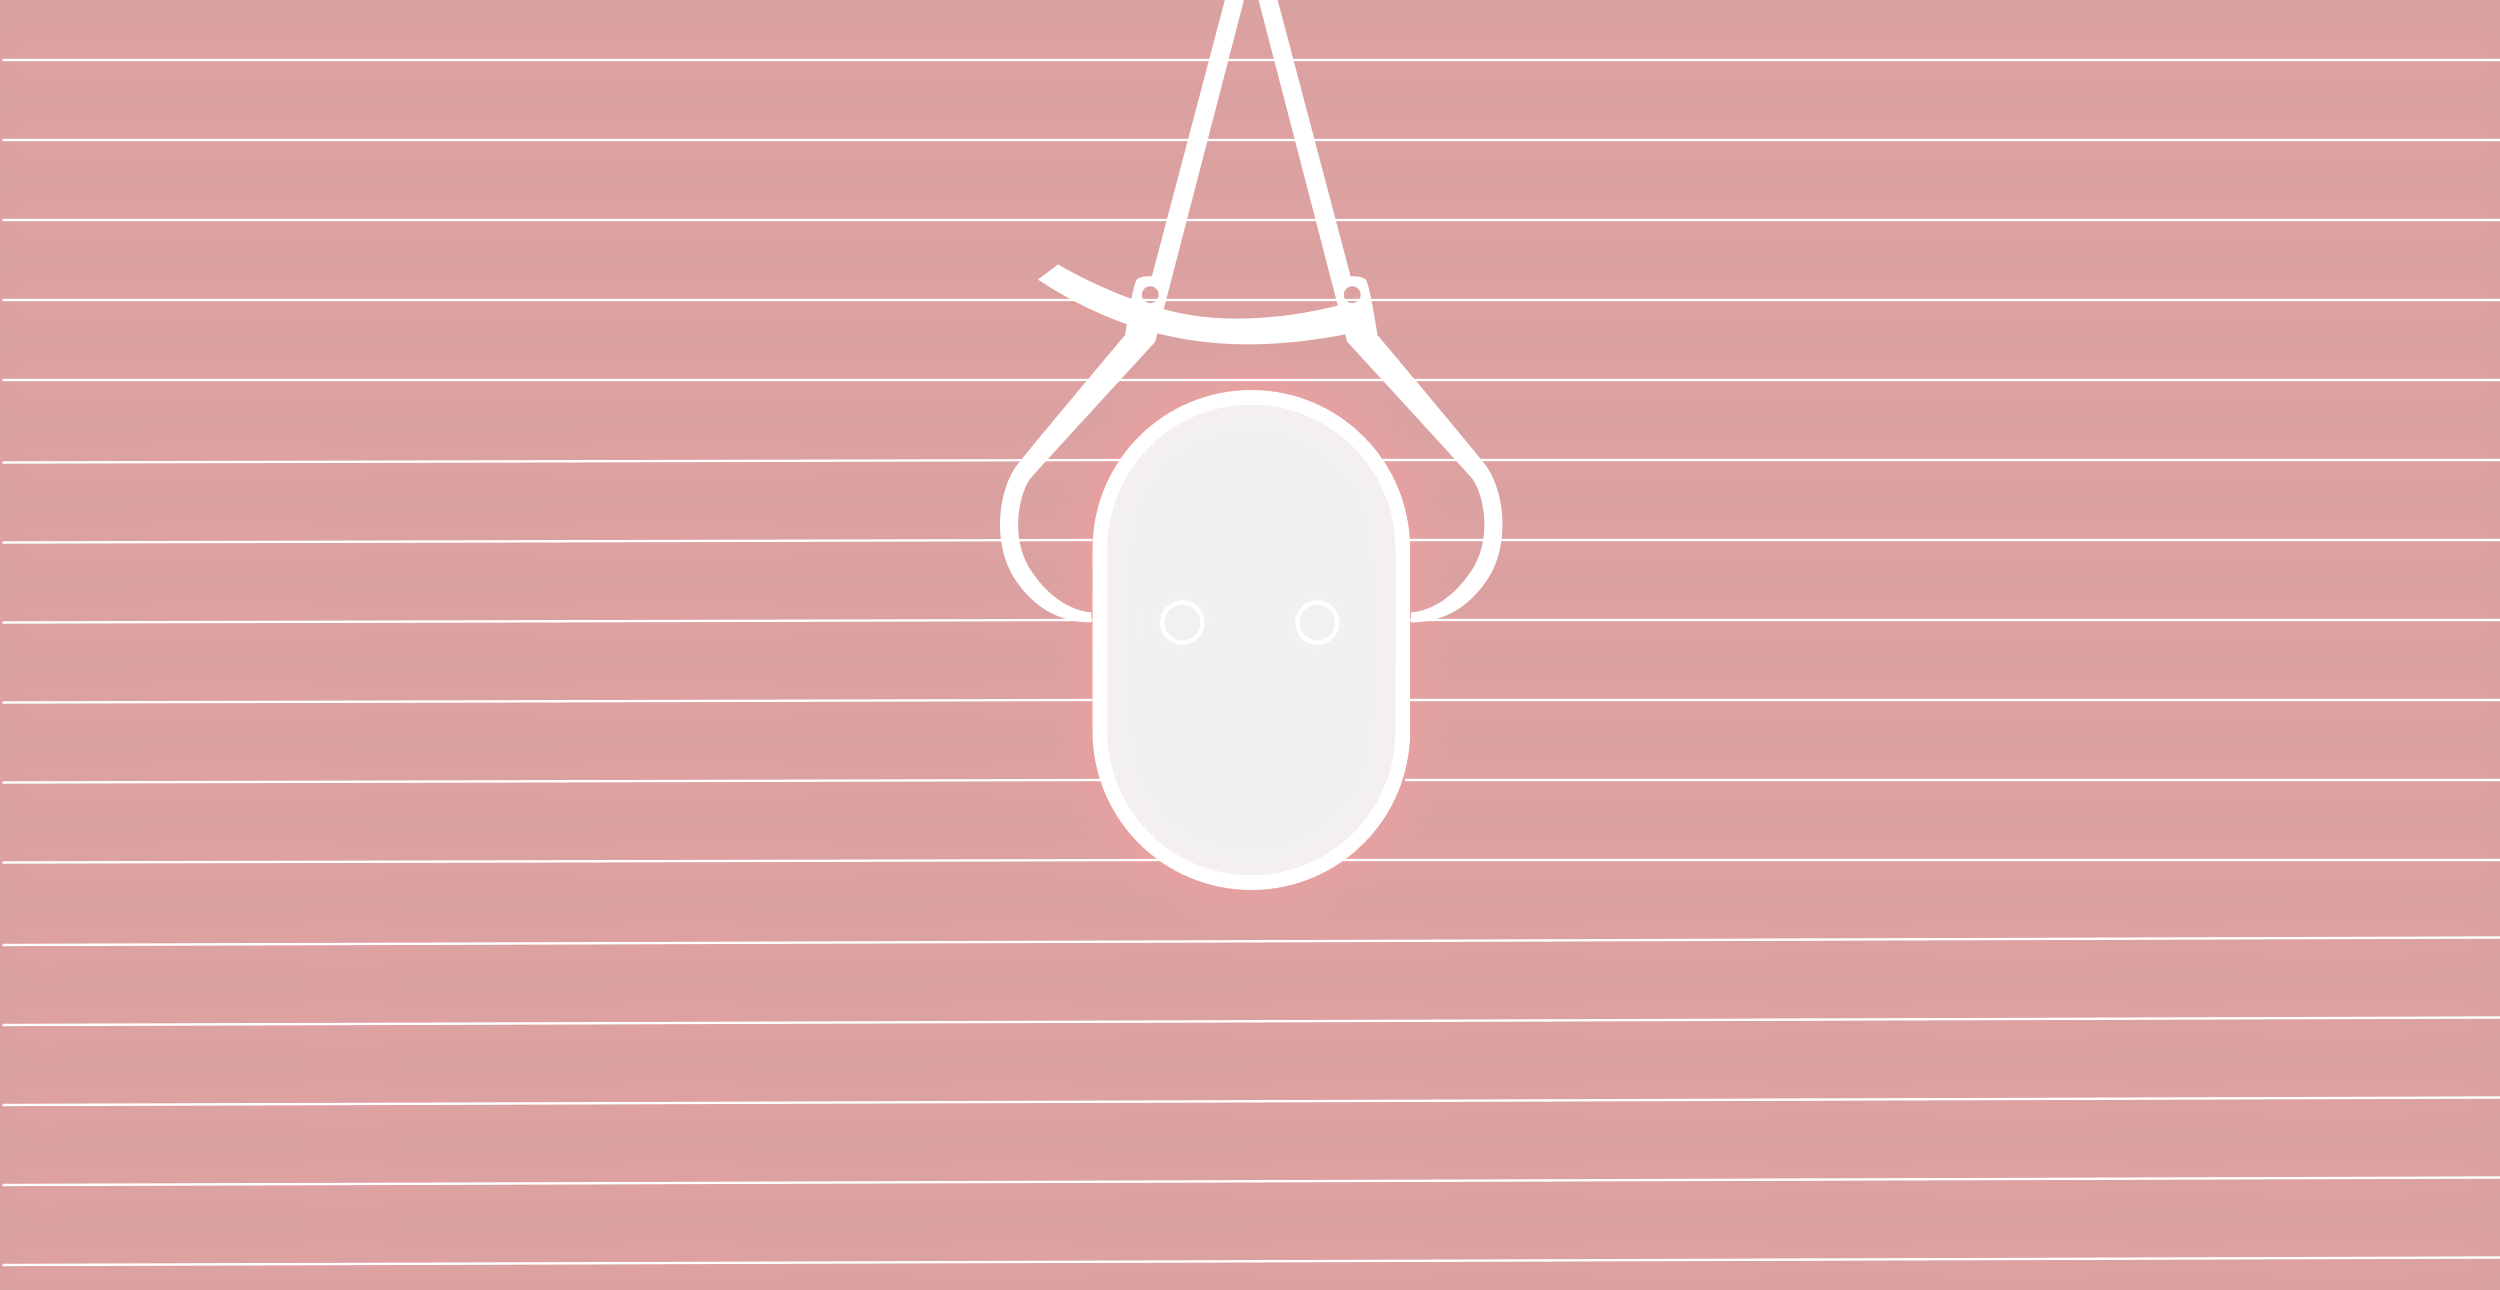
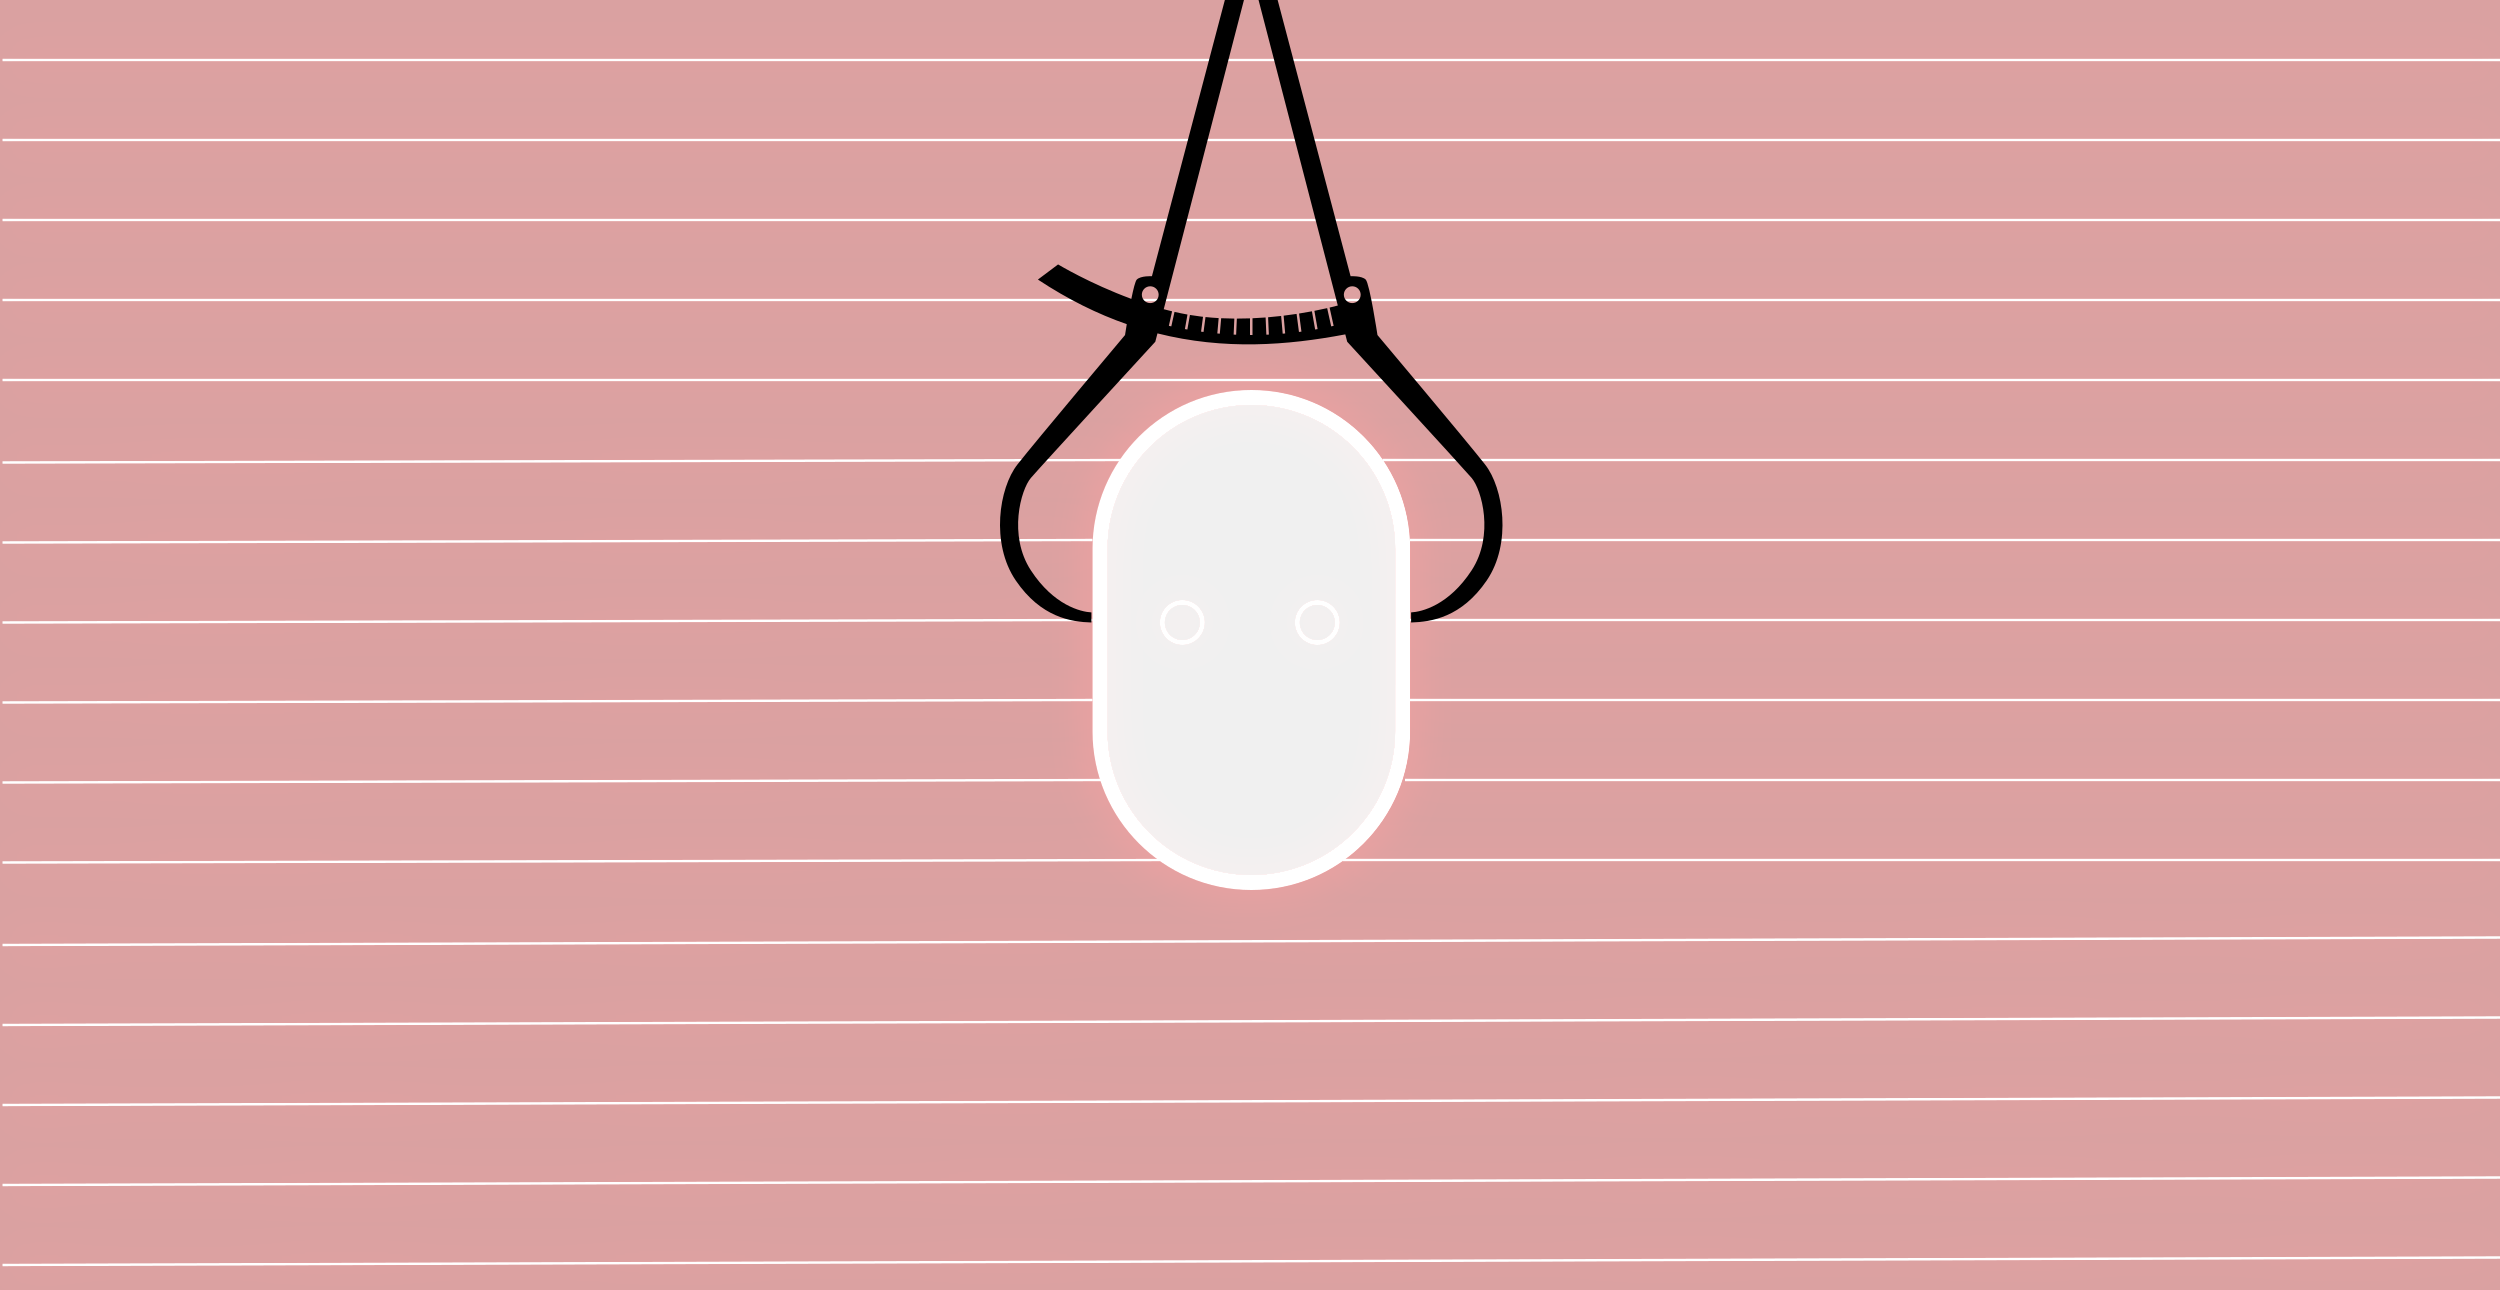
<svg xmlns="http://www.w3.org/2000/svg" width="1000" height="516" viewBox="0 0 1000 516" fill="none">
  <g clip-path="url(#clip0)">
    <path fill-rule="evenodd" clip-rule="evenodd" d="M1000 0H0V516H1000V0ZM500.5 156C465.43 156 437 184.43 437 219.5V292.5C437 327.57 465.43 356 500.5 356C535.57 356 564 327.57 564 292.5V219.5C564 184.43 535.57 156 500.5 156Z" fill="#AD0000" fill-opacity="0.33" />
    <g style="mix-blend-mode:lighten" filter="url(#filter0_d)">
      <path d="M558.065 219.543L558.053 292.475L564.068 292.477L564.08 219.544L558.065 219.543ZM443.015 292.457L443.027 219.525L437.012 219.523L437 292.456L443.015 292.457ZM500.525 349.985C468.758 349.98 443.01 324.223 443.015 292.457L437 292.456C436.995 327.544 465.435 355.994 500.523 356L500.525 349.985ZM558.053 292.475C558.047 324.242 532.292 349.99 500.525 349.985L500.523 356C535.613 356.006 564.062 327.565 564.068 292.477L558.053 292.475ZM500.555 162.015C532.322 162.02 558.07 187.777 558.065 219.543L564.08 219.544C564.085 184.456 535.645 156.006 500.556 156L500.555 162.015ZM500.556 156C465.468 155.994 437.017 184.435 437.012 219.523L443.027 219.525C443.032 187.758 468.789 162.01 500.555 162.015L500.556 156Z" fill="white" />
    </g>
    <g style="mix-blend-mode:lighten" filter="url(#filter1_d)">
      <path d="M564 248L1001 248" stroke="white" />
    </g>
    <g style="mix-blend-mode:lighten" filter="url(#filter2_d)">
      <path d="M564 280L1001 280" stroke="white" />
    </g>
    <g style="mix-blend-mode:lighten" filter="url(#filter3_d)">
      <path d="M562 312L1001 312" stroke="white" />
    </g>
    <g style="mix-blend-mode:lighten" filter="url(#filter4_d)">
      <path d="M537 344L1001 344" stroke="white" />
    </g>
    <g style="mix-blend-mode:lighten" filter="url(#filter5_d)">
      <path d="M564 216L1001 216" stroke="white" />
    </g>
    <g style="mix-blend-mode:lighten" filter="url(#filter6_d)">
      <path d="M553 184L1001 184" stroke="white" />
    </g>
    <g style="mix-blend-mode:lighten" filter="url(#filter7_d)">
      <path d="M1 152L1001 152" stroke="white" />
    </g>
    <g style="mix-blend-mode:lighten" filter="url(#filter8_d)">
      <path d="M1 120L1001 120" stroke="white" />
    </g>
    <g style="mix-blend-mode:lighten" filter="url(#filter9_d)">
      <path d="M1 88L1001 88" stroke="white" />
    </g>
    <g style="mix-blend-mode:lighten" filter="url(#filter10_d)">
      <path d="M1 56L1001 56" stroke="white" />
    </g>
    <g style="mix-blend-mode:lighten" filter="url(#filter11_d)">
      <path d="M1 24L1001 24" stroke="white" />
    </g>
    <g style="mix-blend-mode:lighten" filter="url(#filter12_d)">
      <path d="M564 -8L1001 -8" stroke="white" />
    </g>
    <g style="mix-blend-mode:lighten" filter="url(#filter13_d)">
      <path d="M1 249L437 248" stroke="white" />
    </g>
    <g style="mix-blend-mode:lighten" filter="url(#filter14_d)">
      <path d="M1 281L437 280" stroke="white" />
    </g>
    <g style="mix-blend-mode:lighten" filter="url(#filter15_d)">
      <path d="M1 313L442 312" stroke="white" />
    </g>
    <g style="mix-blend-mode:lighten" filter="url(#filter16_d)">
      <path d="M1 345L470 344" stroke="white" />
    </g>
    <g style="mix-blend-mode:lighten" filter="url(#filter17_d)">
      <path d="M1 378L1001 375" stroke="white" />
    </g>
    <g style="mix-blend-mode:lighten" filter="url(#filter18_d)">
      <path d="M1 410L1001 407" stroke="white" />
    </g>
    <g style="mix-blend-mode:lighten" filter="url(#filter19_d)">
      <path d="M1 442L1001 439" stroke="white" />
    </g>
    <g style="mix-blend-mode:lighten" filter="url(#filter20_d)">
      <path d="M1 474L1001 471" stroke="white" />
    </g>
    <g style="mix-blend-mode:lighten" filter="url(#filter21_d)">
      <path d="M1 506L1001 503" stroke="white" />
    </g>
    <g style="mix-blend-mode:lighten" filter="url(#filter22_d)">
      <path d="M1 217L437 216" stroke="white" />
    </g>
    <g style="mix-blend-mode:lighten" filter="url(#filter23_d)">
      <path d="M1 185L451 184" stroke="white" />
    </g>
    <g style="mix-blend-mode:lighten" filter="url(#filter24_d)">
      <path d="M1 -7L437 -8" stroke="white" />
    </g>
    <g style="mix-blend-mode:lighten" filter="url(#filter25_d)">
      <path d="M472.942 256.994C477.36 256.995 480.942 253.414 480.943 248.995C480.944 244.577 477.363 240.995 472.944 240.994C468.526 240.993 464.944 244.574 464.943 248.993C464.942 253.411 468.523 256.993 472.942 256.994Z" stroke="white" stroke-width="2" />
    </g>
    <g style="mix-blend-mode:lighten" filter="url(#filter26_d)">
      <path d="M526.929 257.006C531.347 257.007 534.93 253.426 534.93 249.007C534.931 244.589 531.35 241.007 526.932 241.006C522.513 241.005 518.931 244.587 518.93 249.005C518.93 253.423 522.511 257.005 526.929 257.006Z" stroke="white" stroke-width="2" />
    </g>
-     <path fill-rule="evenodd" clip-rule="evenodd" d="M492.147 -8.346C491.088 -9.941 490.472 -11.856 490.472 -13.914C490.472 -19.484 494.987 -24 500.558 -24C506.128 -24 510.644 -19.484 510.644 -13.914C510.644 -11.803 509.995 -9.843 508.886 -8.223L540.23 110.481C540.23 110.481 544.698 110.243 546.281 111.826C547.865 113.409 550.988 134.016 550.988 134.016C550.988 134.016 586.626 176.377 594.023 185.791C601.419 195.205 604.781 217.394 594.695 232.187C584.609 246.98 572.505 248.773 564.436 248.998L564.436 244.963C568.695 244.739 579.498 242.139 588.643 228.153C597.787 214.167 592.678 195.877 588.643 191.17C584.608 186.464 538.884 136.705 538.884 136.705L538.119 133.755C514.905 138.155 489.733 140.094 462.984 133.358L462.116 136.705C462.116 136.705 416.392 186.464 412.357 191.17C408.323 195.877 403.213 214.167 412.357 228.153C421.502 242.139 432.305 244.739 436.564 244.963L436.564 248.998C428.495 248.773 416.391 246.98 406.305 232.187C396.22 217.394 399.581 195.205 406.977 185.791C414.374 176.377 450.012 134.016 450.012 134.016C450.012 134.016 450.283 132.231 450.705 129.672C439.123 125.624 427.265 119.836 415.162 111.826L423.231 105.773C423.231 105.773 435.838 113.396 452.534 119.544C453.315 115.689 454.125 112.42 454.719 111.826C456.302 110.243 460.77 110.481 460.77 110.481L492.147 -8.346ZM498.623 -4.013L465.494 123.683C470.37 124.987 475.388 126.024 480.386 126.619C505.349 129.591 529.787 123.631 535.123 122.208L502.383 -3.993C501.791 -3.884 501.181 -3.828 500.558 -3.828C499.896 -3.828 499.249 -3.892 498.623 -4.013ZM463.46 117.878C463.46 116.021 461.954 114.516 460.098 114.516C458.241 114.516 456.736 116.021 456.736 117.878C456.736 119.735 458.241 121.24 460.098 121.24C461.954 121.24 463.46 119.735 463.46 117.878ZM540.902 114.516C539.045 114.516 537.54 116.021 537.54 117.878C537.54 119.735 539.045 121.24 540.902 121.24C542.759 121.24 544.264 119.735 544.264 117.878C544.264 116.021 542.759 114.516 540.902 114.516ZM500.558 -19.965C497.215 -19.965 494.506 -17.256 494.506 -13.914C494.506 -10.571 497.215 -7.862 500.558 -7.862C503.9 -7.862 506.609 -10.571 506.609 -13.914C506.609 -17.256 503.9 -19.965 500.558 -19.965Z" fill="white" />
+     <path fill-rule="evenodd" clip-rule="evenodd" d="M492.147 -8.346C491.088 -9.941 490.472 -11.856 490.472 -13.914C490.472 -19.484 494.987 -24 500.558 -24C506.128 -24 510.644 -19.484 510.644 -13.914C510.644 -11.803 509.995 -9.843 508.886 -8.223L540.23 110.481C540.23 110.481 544.698 110.243 546.281 111.826C547.865 113.409 550.988 134.016 550.988 134.016C550.988 134.016 586.626 176.377 594.023 185.791C601.419 195.205 604.781 217.394 594.695 232.187C584.609 246.98 572.505 248.773 564.436 248.998L564.436 244.963C568.695 244.739 579.498 242.139 588.643 228.153C597.787 214.167 592.678 195.877 588.643 191.17C584.608 186.464 538.884 136.705 538.884 136.705L538.119 133.755C514.905 138.155 489.733 140.094 462.984 133.358L462.116 136.705C462.116 136.705 416.392 186.464 412.357 191.17C408.323 195.877 403.213 214.167 412.357 228.153C421.502 242.139 432.305 244.739 436.564 244.963L436.564 248.998C428.495 248.773 416.391 246.98 406.305 232.187C396.22 217.394 399.581 195.205 406.977 185.791C414.374 176.377 450.012 134.016 450.012 134.016C450.012 134.016 450.283 132.231 450.705 129.672C439.122 125.625 427.265 119.836 415.162 111.826L423.231 105.773C423.231 105.773 435.838 113.397 452.534 119.544C453.315 115.689 454.125 112.42 454.719 111.826C456.302 110.243 460.77 110.481 460.77 110.481L492.147 -8.346ZM498.623 -4.013L465.494 123.683C466.6 123.979 467.714 124.261 468.833 124.528L467.546 130.335L468.522 130.551L469.807 124.755C471.524 125.149 473.253 125.504 474.987 125.813L473.96 131.634L474.945 131.808L475.972 125.984C477.442 126.231 478.915 126.445 480.386 126.62C480.659 126.652 480.933 126.684 481.207 126.714L480.425 132.651L481.417 132.781L482.201 126.82C483.963 127 485.721 127.137 487.466 127.236L486.928 133.385L487.924 133.472L488.465 127.289C490.238 127.374 491.998 127.422 493.737 127.435L493.458 133.834L494.457 133.878L494.738 127.439C496.517 127.44 498.273 127.406 500 127.343L500 133.999L501 133.999L501 127.303C502.785 127.226 504.535 127.119 506.243 126.987L506.544 133.878L507.543 133.835L507.24 126.907C509.032 126.758 510.774 126.583 512.456 126.389L513.075 133.472L514.071 133.385L513.449 126.272C515.255 126.053 516.987 125.814 518.633 125.565L519.583 132.781L520.575 132.65L519.622 125.412C521.461 125.122 523.183 124.821 524.77 124.522L526.055 131.807L527.04 131.634L525.752 124.333C527.693 123.956 529.409 123.587 530.861 123.256L532.478 130.552L533.454 130.335L531.835 123.03C533.268 122.692 534.381 122.406 535.123 122.208L502.383 -3.993C501.791 -3.884 501.181 -3.828 500.558 -3.828C499.896 -3.828 499.249 -3.892 498.623 -4.013ZM463.46 117.878C463.46 116.021 461.954 114.516 460.098 114.516C458.241 114.516 456.736 116.021 456.736 117.878C456.736 119.735 458.241 121.24 460.098 121.24C461.954 121.24 463.46 119.735 463.46 117.878ZM540.902 114.516C539.045 114.516 537.54 116.021 537.54 117.878C537.54 119.735 539.045 121.24 540.902 121.24C542.759 121.24 544.264 119.735 544.264 117.878C544.264 116.021 542.759 114.516 540.902 114.516ZM500.558 -19.965C497.215 -19.965 494.506 -17.256 494.506 -13.914C494.506 -10.571 497.215 -7.862 500.558 -7.862C503.9 -7.862 506.609 -10.571 506.609 -13.914C506.609 -17.256 503.9 -19.965 500.558 -19.965Z" fill="black" />
  </g>
  <defs>
    <filter id="filter0_d" x="421" y="140" width="159.08" height="232" filterUnits="userSpaceOnUse" color-interpolation-filters="sRGB">
      <feFlood flood-opacity="0" result="BackgroundImageFix" />
      <feColorMatrix in="SourceAlpha" type="matrix" values="0 0 0 0 0 0 0 0 0 0 0 0 0 0 0 0 0 0 127 0" result="hardAlpha" />
      <feOffset />
      <feGaussianBlur stdDeviation="8" />
      <feColorMatrix type="matrix" values="0 0 0 0 1 0 0 0 0 0 0 0 0 0 0 0 0 0 1 0" />
      <feBlend mode="normal" in2="BackgroundImageFix" result="effect1_dropShadow" />
      <feBlend mode="normal" in="SourceGraphic" in2="effect1_dropShadow" result="shape" />
    </filter>
    <filter id="filter1_d" x="548" y="231.5" width="469" height="33" filterUnits="userSpaceOnUse" color-interpolation-filters="sRGB">
      <feFlood flood-opacity="0" result="BackgroundImageFix" />
      <feColorMatrix in="SourceAlpha" type="matrix" values="0 0 0 0 0 0 0 0 0 0 0 0 0 0 0 0 0 0 127 0" result="hardAlpha" />
      <feOffset />
      <feGaussianBlur stdDeviation="8" />
      <feColorMatrix type="matrix" values="0 0 0 0 1 0 0 0 0 0 0 0 0 0 0 0 0 0 1 0" />
      <feBlend mode="normal" in2="BackgroundImageFix" result="effect1_dropShadow" />
      <feBlend mode="normal" in="SourceGraphic" in2="effect1_dropShadow" result="shape" />
    </filter>
    <filter id="filter2_d" x="548" y="263.5" width="469" height="33" filterUnits="userSpaceOnUse" color-interpolation-filters="sRGB">
      <feFlood flood-opacity="0" result="BackgroundImageFix" />
      <feColorMatrix in="SourceAlpha" type="matrix" values="0 0 0 0 0 0 0 0 0 0 0 0 0 0 0 0 0 0 127 0" result="hardAlpha" />
      <feOffset />
      <feGaussianBlur stdDeviation="8" />
      <feColorMatrix type="matrix" values="0 0 0 0 1 0 0 0 0 0 0 0 0 0 0 0 0 0 1 0" />
      <feBlend mode="normal" in2="BackgroundImageFix" result="effect1_dropShadow" />
      <feBlend mode="normal" in="SourceGraphic" in2="effect1_dropShadow" result="shape" />
    </filter>
    <filter id="filter3_d" x="546" y="295.5" width="471" height="33" filterUnits="userSpaceOnUse" color-interpolation-filters="sRGB">
      <feFlood flood-opacity="0" result="BackgroundImageFix" />
      <feColorMatrix in="SourceAlpha" type="matrix" values="0 0 0 0 0 0 0 0 0 0 0 0 0 0 0 0 0 0 127 0" result="hardAlpha" />
      <feOffset />
      <feGaussianBlur stdDeviation="8" />
      <feColorMatrix type="matrix" values="0 0 0 0 1 0 0 0 0 0 0 0 0 0 0 0 0 0 1 0" />
      <feBlend mode="normal" in2="BackgroundImageFix" result="effect1_dropShadow" />
      <feBlend mode="normal" in="SourceGraphic" in2="effect1_dropShadow" result="shape" />
    </filter>
    <filter id="filter4_d" x="521" y="327.5" width="496" height="33" filterUnits="userSpaceOnUse" color-interpolation-filters="sRGB">
      <feFlood flood-opacity="0" result="BackgroundImageFix" />
      <feColorMatrix in="SourceAlpha" type="matrix" values="0 0 0 0 0 0 0 0 0 0 0 0 0 0 0 0 0 0 127 0" result="hardAlpha" />
      <feOffset />
      <feGaussianBlur stdDeviation="8" />
      <feColorMatrix type="matrix" values="0 0 0 0 1 0 0 0 0 0 0 0 0 0 0 0 0 0 1 0" />
      <feBlend mode="normal" in2="BackgroundImageFix" result="effect1_dropShadow" />
      <feBlend mode="normal" in="SourceGraphic" in2="effect1_dropShadow" result="shape" />
    </filter>
    <filter id="filter5_d" x="548" y="199.5" width="469" height="33" filterUnits="userSpaceOnUse" color-interpolation-filters="sRGB">
      <feFlood flood-opacity="0" result="BackgroundImageFix" />
      <feColorMatrix in="SourceAlpha" type="matrix" values="0 0 0 0 0 0 0 0 0 0 0 0 0 0 0 0 0 0 127 0" result="hardAlpha" />
      <feOffset />
      <feGaussianBlur stdDeviation="8" />
      <feColorMatrix type="matrix" values="0 0 0 0 1 0 0 0 0 0 0 0 0 0 0 0 0 0 1 0" />
      <feBlend mode="normal" in2="BackgroundImageFix" result="effect1_dropShadow" />
      <feBlend mode="normal" in="SourceGraphic" in2="effect1_dropShadow" result="shape" />
    </filter>
    <filter id="filter6_d" x="537" y="167.5" width="480" height="33" filterUnits="userSpaceOnUse" color-interpolation-filters="sRGB">
      <feFlood flood-opacity="0" result="BackgroundImageFix" />
      <feColorMatrix in="SourceAlpha" type="matrix" values="0 0 0 0 0 0 0 0 0 0 0 0 0 0 0 0 0 0 127 0" result="hardAlpha" />
      <feOffset />
      <feGaussianBlur stdDeviation="8" />
      <feColorMatrix type="matrix" values="0 0 0 0 1 0 0 0 0 0 0 0 0 0 0 0 0 0 1 0" />
      <feBlend mode="normal" in2="BackgroundImageFix" result="effect1_dropShadow" />
      <feBlend mode="normal" in="SourceGraphic" in2="effect1_dropShadow" result="shape" />
    </filter>
    <filter id="filter7_d" x="-15" y="135.5" width="1032" height="33" filterUnits="userSpaceOnUse" color-interpolation-filters="sRGB">
      <feFlood flood-opacity="0" result="BackgroundImageFix" />
      <feColorMatrix in="SourceAlpha" type="matrix" values="0 0 0 0 0 0 0 0 0 0 0 0 0 0 0 0 0 0 127 0" result="hardAlpha" />
      <feOffset />
      <feGaussianBlur stdDeviation="8" />
      <feColorMatrix type="matrix" values="0 0 0 0 1 0 0 0 0 0 0 0 0 0 0 0 0 0 1 0" />
      <feBlend mode="normal" in2="BackgroundImageFix" result="effect1_dropShadow" />
      <feBlend mode="normal" in="SourceGraphic" in2="effect1_dropShadow" result="shape" />
    </filter>
    <filter id="filter8_d" x="-15" y="103.5" width="1032" height="33" filterUnits="userSpaceOnUse" color-interpolation-filters="sRGB">
      <feFlood flood-opacity="0" result="BackgroundImageFix" />
      <feColorMatrix in="SourceAlpha" type="matrix" values="0 0 0 0 0 0 0 0 0 0 0 0 0 0 0 0 0 0 127 0" result="hardAlpha" />
      <feOffset />
      <feGaussianBlur stdDeviation="8" />
      <feColorMatrix type="matrix" values="0 0 0 0 1 0 0 0 0 0 0 0 0 0 0 0 0 0 1 0" />
      <feBlend mode="normal" in2="BackgroundImageFix" result="effect1_dropShadow" />
      <feBlend mode="normal" in="SourceGraphic" in2="effect1_dropShadow" result="shape" />
    </filter>
    <filter id="filter9_d" x="-15" y="71.5" width="1032" height="33" filterUnits="userSpaceOnUse" color-interpolation-filters="sRGB">
      <feFlood flood-opacity="0" result="BackgroundImageFix" />
      <feColorMatrix in="SourceAlpha" type="matrix" values="0 0 0 0 0 0 0 0 0 0 0 0 0 0 0 0 0 0 127 0" result="hardAlpha" />
      <feOffset />
      <feGaussianBlur stdDeviation="8" />
      <feColorMatrix type="matrix" values="0 0 0 0 1 0 0 0 0 0 0 0 0 0 0 0 0 0 1 0" />
      <feBlend mode="normal" in2="BackgroundImageFix" result="effect1_dropShadow" />
      <feBlend mode="normal" in="SourceGraphic" in2="effect1_dropShadow" result="shape" />
    </filter>
    <filter id="filter10_d" x="-15" y="39.5" width="1032" height="33" filterUnits="userSpaceOnUse" color-interpolation-filters="sRGB">
      <feFlood flood-opacity="0" result="BackgroundImageFix" />
      <feColorMatrix in="SourceAlpha" type="matrix" values="0 0 0 0 0 0 0 0 0 0 0 0 0 0 0 0 0 0 127 0" result="hardAlpha" />
      <feOffset />
      <feGaussianBlur stdDeviation="8" />
      <feColorMatrix type="matrix" values="0 0 0 0 1 0 0 0 0 0 0 0 0 0 0 0 0 0 1 0" />
      <feBlend mode="normal" in2="BackgroundImageFix" result="effect1_dropShadow" />
      <feBlend mode="normal" in="SourceGraphic" in2="effect1_dropShadow" result="shape" />
    </filter>
    <filter id="filter11_d" x="-15" y="7.5" width="1032" height="33" filterUnits="userSpaceOnUse" color-interpolation-filters="sRGB">
      <feFlood flood-opacity="0" result="BackgroundImageFix" />
      <feColorMatrix in="SourceAlpha" type="matrix" values="0 0 0 0 0 0 0 0 0 0 0 0 0 0 0 0 0 0 127 0" result="hardAlpha" />
      <feOffset />
      <feGaussianBlur stdDeviation="8" />
      <feColorMatrix type="matrix" values="0 0 0 0 1 0 0 0 0 0 0 0 0 0 0 0 0 0 1 0" />
      <feBlend mode="normal" in2="BackgroundImageFix" result="effect1_dropShadow" />
      <feBlend mode="normal" in="SourceGraphic" in2="effect1_dropShadow" result="shape" />
    </filter>
    <filter id="filter12_d" x="548" y="-24.5" width="469" height="33" filterUnits="userSpaceOnUse" color-interpolation-filters="sRGB">
      <feFlood flood-opacity="0" result="BackgroundImageFix" />
      <feColorMatrix in="SourceAlpha" type="matrix" values="0 0 0 0 0 0 0 0 0 0 0 0 0 0 0 0 0 0 127 0" result="hardAlpha" />
      <feOffset />
      <feGaussianBlur stdDeviation="8" />
      <feColorMatrix type="matrix" values="0 0 0 0 1 0 0 0 0 0 0 0 0 0 0 0 0 0 1 0" />
      <feBlend mode="normal" in2="BackgroundImageFix" result="effect1_dropShadow" />
      <feBlend mode="normal" in="SourceGraphic" in2="effect1_dropShadow" result="shape" />
    </filter>
    <filter id="filter13_d" x="-15.001" y="231.5" width="468.002" height="34" filterUnits="userSpaceOnUse" color-interpolation-filters="sRGB">
      <feFlood flood-opacity="0" result="BackgroundImageFix" />
      <feColorMatrix in="SourceAlpha" type="matrix" values="0 0 0 0 0 0 0 0 0 0 0 0 0 0 0 0 0 0 127 0" result="hardAlpha" />
      <feOffset />
      <feGaussianBlur stdDeviation="8" />
      <feColorMatrix type="matrix" values="0 0 0 0 1 0 0 0 0 0 0 0 0 0 0 0 0 0 1 0" />
      <feBlend mode="normal" in2="BackgroundImageFix" result="effect1_dropShadow" />
      <feBlend mode="normal" in="SourceGraphic" in2="effect1_dropShadow" result="shape" />
    </filter>
    <filter id="filter14_d" x="-15.001" y="263.5" width="468.002" height="34" filterUnits="userSpaceOnUse" color-interpolation-filters="sRGB">
      <feFlood flood-opacity="0" result="BackgroundImageFix" />
      <feColorMatrix in="SourceAlpha" type="matrix" values="0 0 0 0 0 0 0 0 0 0 0 0 0 0 0 0 0 0 127 0" result="hardAlpha" />
      <feOffset />
      <feGaussianBlur stdDeviation="8" />
      <feColorMatrix type="matrix" values="0 0 0 0 1 0 0 0 0 0 0 0 0 0 0 0 0 0 1 0" />
      <feBlend mode="normal" in2="BackgroundImageFix" result="effect1_dropShadow" />
      <feBlend mode="normal" in="SourceGraphic" in2="effect1_dropShadow" result="shape" />
    </filter>
    <filter id="filter15_d" x="-15.001" y="295.5" width="473.002" height="34" filterUnits="userSpaceOnUse" color-interpolation-filters="sRGB">
      <feFlood flood-opacity="0" result="BackgroundImageFix" />
      <feColorMatrix in="SourceAlpha" type="matrix" values="0 0 0 0 0 0 0 0 0 0 0 0 0 0 0 0 0 0 127 0" result="hardAlpha" />
      <feOffset />
      <feGaussianBlur stdDeviation="8" />
      <feColorMatrix type="matrix" values="0 0 0 0 1 0 0 0 0 0 0 0 0 0 0 0 0 0 1 0" />
      <feBlend mode="normal" in2="BackgroundImageFix" result="effect1_dropShadow" />
      <feBlend mode="normal" in="SourceGraphic" in2="effect1_dropShadow" result="shape" />
    </filter>
    <filter id="filter16_d" x="-15.001" y="327.5" width="501.002" height="34" filterUnits="userSpaceOnUse" color-interpolation-filters="sRGB">
      <feFlood flood-opacity="0" result="BackgroundImageFix" />
      <feColorMatrix in="SourceAlpha" type="matrix" values="0 0 0 0 0 0 0 0 0 0 0 0 0 0 0 0 0 0 127 0" result="hardAlpha" />
      <feOffset />
      <feGaussianBlur stdDeviation="8" />
      <feColorMatrix type="matrix" values="0 0 0 0 1 0 0 0 0 0 0 0 0 0 0 0 0 0 1 0" />
      <feBlend mode="normal" in2="BackgroundImageFix" result="effect1_dropShadow" />
      <feBlend mode="normal" in="SourceGraphic" in2="effect1_dropShadow" result="shape" />
    </filter>
    <filter id="filter17_d" x="-15.002" y="358.5" width="1032" height="36" filterUnits="userSpaceOnUse" color-interpolation-filters="sRGB">
      <feFlood flood-opacity="0" result="BackgroundImageFix" />
      <feColorMatrix in="SourceAlpha" type="matrix" values="0 0 0 0 0 0 0 0 0 0 0 0 0 0 0 0 0 0 127 0" result="hardAlpha" />
      <feOffset />
      <feGaussianBlur stdDeviation="8" />
      <feColorMatrix type="matrix" values="0 0 0 0 1 0 0 0 0 0 0 0 0 0 0 0 0 0 1 0" />
      <feBlend mode="normal" in2="BackgroundImageFix" result="effect1_dropShadow" />
      <feBlend mode="normal" in="SourceGraphic" in2="effect1_dropShadow" result="shape" />
    </filter>
    <filter id="filter18_d" x="-15.002" y="390.5" width="1032" height="36" filterUnits="userSpaceOnUse" color-interpolation-filters="sRGB">
      <feFlood flood-opacity="0" result="BackgroundImageFix" />
      <feColorMatrix in="SourceAlpha" type="matrix" values="0 0 0 0 0 0 0 0 0 0 0 0 0 0 0 0 0 0 127 0" result="hardAlpha" />
      <feOffset />
      <feGaussianBlur stdDeviation="8" />
      <feColorMatrix type="matrix" values="0 0 0 0 1 0 0 0 0 0 0 0 0 0 0 0 0 0 1 0" />
      <feBlend mode="normal" in2="BackgroundImageFix" result="effect1_dropShadow" />
      <feBlend mode="normal" in="SourceGraphic" in2="effect1_dropShadow" result="shape" />
    </filter>
    <filter id="filter19_d" x="-15.002" y="422.5" width="1032" height="36" filterUnits="userSpaceOnUse" color-interpolation-filters="sRGB">
      <feFlood flood-opacity="0" result="BackgroundImageFix" />
      <feColorMatrix in="SourceAlpha" type="matrix" values="0 0 0 0 0 0 0 0 0 0 0 0 0 0 0 0 0 0 127 0" result="hardAlpha" />
      <feOffset />
      <feGaussianBlur stdDeviation="8" />
      <feColorMatrix type="matrix" values="0 0 0 0 1 0 0 0 0 0 0 0 0 0 0 0 0 0 1 0" />
      <feBlend mode="normal" in2="BackgroundImageFix" result="effect1_dropShadow" />
      <feBlend mode="normal" in="SourceGraphic" in2="effect1_dropShadow" result="shape" />
    </filter>
    <filter id="filter20_d" x="-15.002" y="454.5" width="1032" height="36" filterUnits="userSpaceOnUse" color-interpolation-filters="sRGB">
      <feFlood flood-opacity="0" result="BackgroundImageFix" />
      <feColorMatrix in="SourceAlpha" type="matrix" values="0 0 0 0 0 0 0 0 0 0 0 0 0 0 0 0 0 0 127 0" result="hardAlpha" />
      <feOffset />
      <feGaussianBlur stdDeviation="8" />
      <feColorMatrix type="matrix" values="0 0 0 0 1 0 0 0 0 0 0 0 0 0 0 0 0 0 1 0" />
      <feBlend mode="normal" in2="BackgroundImageFix" result="effect1_dropShadow" />
      <feBlend mode="normal" in="SourceGraphic" in2="effect1_dropShadow" result="shape" />
    </filter>
    <filter id="filter21_d" x="-15.002" y="486.5" width="1032" height="36" filterUnits="userSpaceOnUse" color-interpolation-filters="sRGB">
      <feFlood flood-opacity="0" result="BackgroundImageFix" />
      <feColorMatrix in="SourceAlpha" type="matrix" values="0 0 0 0 0 0 0 0 0 0 0 0 0 0 0 0 0 0 127 0" result="hardAlpha" />
      <feOffset />
      <feGaussianBlur stdDeviation="8" />
      <feColorMatrix type="matrix" values="0 0 0 0 1 0 0 0 0 0 0 0 0 0 0 0 0 0 1 0" />
      <feBlend mode="normal" in2="BackgroundImageFix" result="effect1_dropShadow" />
      <feBlend mode="normal" in="SourceGraphic" in2="effect1_dropShadow" result="shape" />
    </filter>
    <filter id="filter22_d" x="-15.001" y="199.5" width="468.002" height="34" filterUnits="userSpaceOnUse" color-interpolation-filters="sRGB">
      <feFlood flood-opacity="0" result="BackgroundImageFix" />
      <feColorMatrix in="SourceAlpha" type="matrix" values="0 0 0 0 0 0 0 0 0 0 0 0 0 0 0 0 0 0 127 0" result="hardAlpha" />
      <feOffset />
      <feGaussianBlur stdDeviation="8" />
      <feColorMatrix type="matrix" values="0 0 0 0 1 0 0 0 0 0 0 0 0 0 0 0 0 0 1 0" />
      <feBlend mode="normal" in2="BackgroundImageFix" result="effect1_dropShadow" />
      <feBlend mode="normal" in="SourceGraphic" in2="effect1_dropShadow" result="shape" />
    </filter>
    <filter id="filter23_d" x="-15.001" y="167.5" width="482.002" height="34" filterUnits="userSpaceOnUse" color-interpolation-filters="sRGB">
      <feFlood flood-opacity="0" result="BackgroundImageFix" />
      <feColorMatrix in="SourceAlpha" type="matrix" values="0 0 0 0 0 0 0 0 0 0 0 0 0 0 0 0 0 0 127 0" result="hardAlpha" />
      <feOffset />
      <feGaussianBlur stdDeviation="8" />
      <feColorMatrix type="matrix" values="0 0 0 0 1 0 0 0 0 0 0 0 0 0 0 0 0 0 1 0" />
      <feBlend mode="normal" in2="BackgroundImageFix" result="effect1_dropShadow" />
      <feBlend mode="normal" in="SourceGraphic" in2="effect1_dropShadow" result="shape" />
    </filter>
    <filter id="filter24_d" x="-15.001" y="-24.5" width="468.002" height="34" filterUnits="userSpaceOnUse" color-interpolation-filters="sRGB">
      <feFlood flood-opacity="0" result="BackgroundImageFix" />
      <feColorMatrix in="SourceAlpha" type="matrix" values="0 0 0 0 0 0 0 0 0 0 0 0 0 0 0 0 0 0 127 0" result="hardAlpha" />
      <feOffset />
      <feGaussianBlur stdDeviation="8" />
      <feColorMatrix type="matrix" values="0 0 0 0 1 0 0 0 0 0 0 0 0 0 0 0 0 0 1 0" />
      <feBlend mode="normal" in2="BackgroundImageFix" result="effect1_dropShadow" />
      <feBlend mode="normal" in="SourceGraphic" in2="effect1_dropShadow" result="shape" />
    </filter>
    <filter id="filter25_d" x="447.941" y="223.993" width="50.003" height="50.003" filterUnits="userSpaceOnUse" color-interpolation-filters="sRGB">
      <feFlood flood-opacity="0" result="BackgroundImageFix" />
      <feColorMatrix in="SourceAlpha" type="matrix" values="0 0 0 0 0 0 0 0 0 0 0 0 0 0 0 0 0 0 127 0" result="hardAlpha" />
      <feOffset />
      <feGaussianBlur stdDeviation="8" />
      <feColorMatrix type="matrix" values="0 0 0 0 1 0 0 0 0 0 0 0 0 0 0 0 0 0 1 0" />
      <feBlend mode="normal" in2="BackgroundImageFix" result="effect1_dropShadow" />
      <feBlend mode="normal" in="SourceGraphic" in2="effect1_dropShadow" result="shape" />
    </filter>
    <filter id="filter26_d" x="501.929" y="224.005" width="50.003" height="50.003" filterUnits="userSpaceOnUse" color-interpolation-filters="sRGB">
      <feFlood flood-opacity="0" result="BackgroundImageFix" />
      <feColorMatrix in="SourceAlpha" type="matrix" values="0 0 0 0 0 0 0 0 0 0 0 0 0 0 0 0 0 0 127 0" result="hardAlpha" />
      <feOffset />
      <feGaussianBlur stdDeviation="8" />
      <feColorMatrix type="matrix" values="0 0 0 0 1 0 0 0 0 0 0 0 0 0 0 0 0 0 1 0" />
      <feBlend mode="normal" in2="BackgroundImageFix" result="effect1_dropShadow" />
      <feBlend mode="normal" in="SourceGraphic" in2="effect1_dropShadow" result="shape" />
    </filter>
    <clipPath id="clip0">
      <rect width="1000" height="516" fill="white" />
    </clipPath>
  </defs>
</svg>
